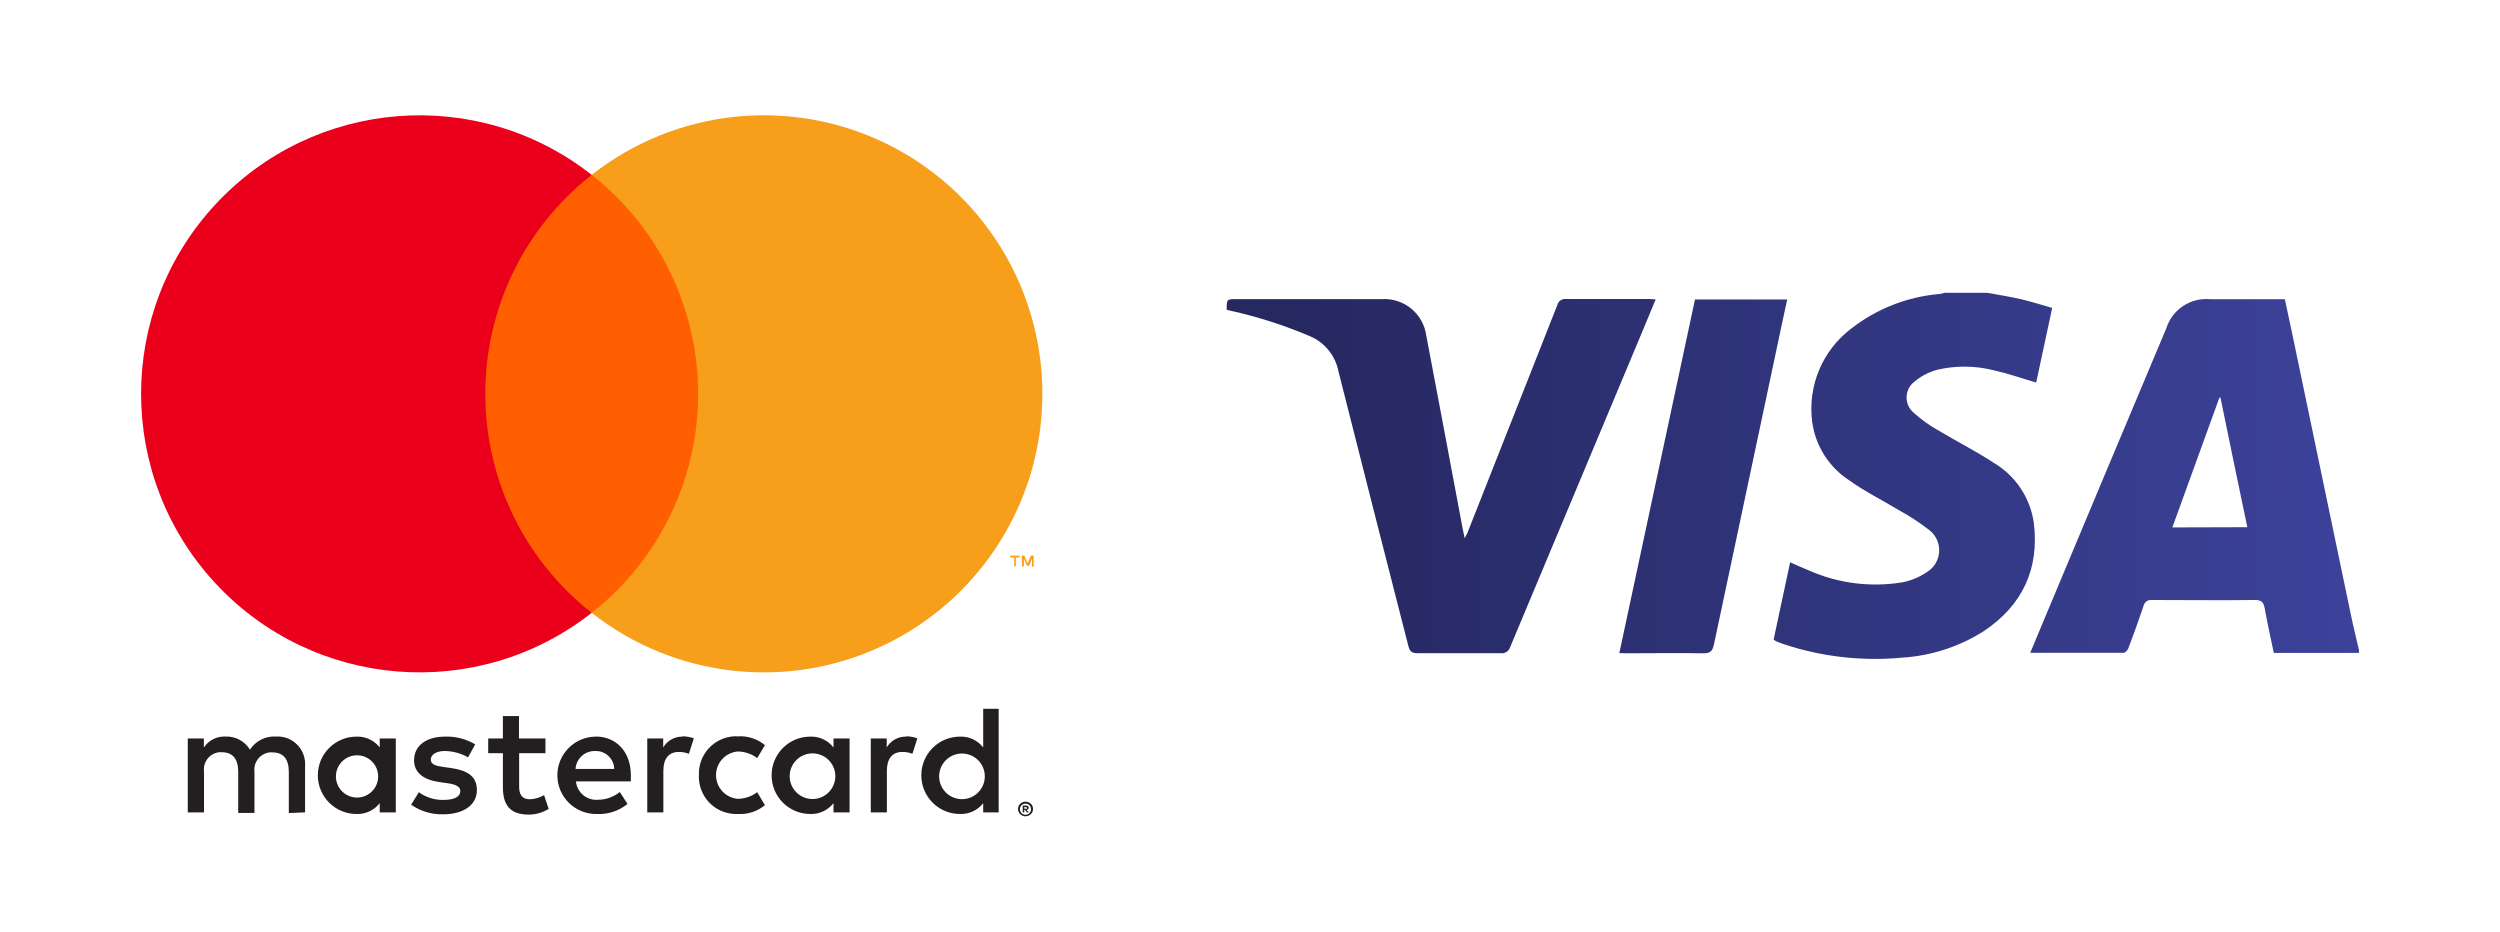
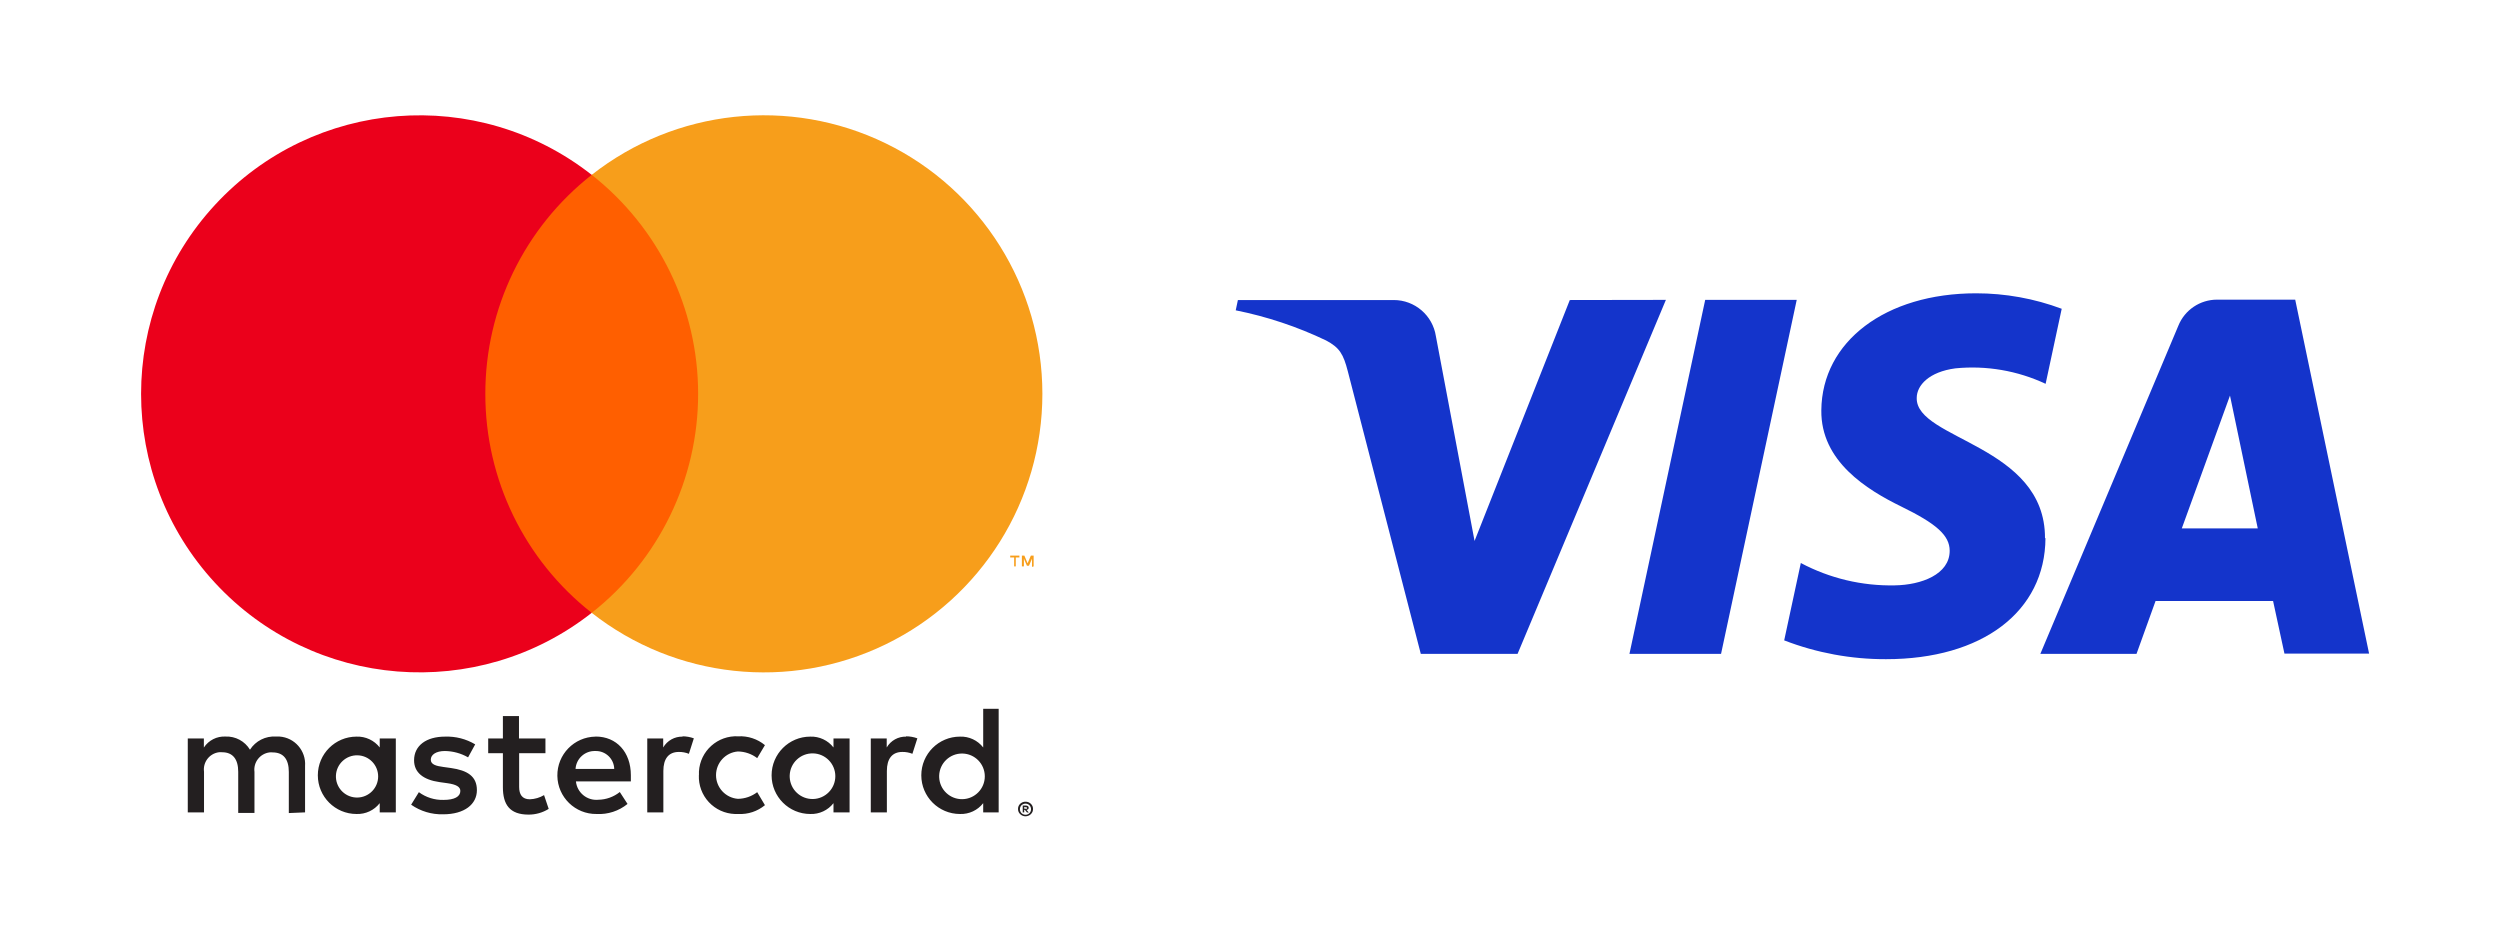
- <svg xmlns="http://www.w3.org/2000/svg" xmlns:xlink="http://www.w3.org/1999/xlink" viewBox="0 0 323.13 120.41">
+ <svg xmlns="http://www.w3.org/2000/svg" viewBox="0 0 323.13 120.41">
  <defs>
-     <style>.a{fill:url(#a);}.b{fill:url(#b);}.c{fill:url(#c);}.d{fill:url(#d);}.e{fill:#231f20;}.f{fill:#ff5f00;}.g{fill:#eb001b;}.h{fill:#f79e1b;}.i{fill:none;}</style>
-     <linearGradient id="a" x1="166.72" y1="59.63" x2="304.12" y2="60.53" gradientTransform="matrix(1, 0, 0, -1, 0, 122)" gradientUnits="userSpaceOnUse">
-       <stop offset="0" stop-color="#262860" />
-       <stop offset="1" stop-color="#3c429a" />
-     </linearGradient>
-     <linearGradient id="b" x1="166.72" y1="59.97" x2="304.12" y2="60.88" xlink:href="#a" />
-     <linearGradient id="c" x1="166.71" y1="60.39" x2="304.12" y2="61.29" xlink:href="#a" />
-     <linearGradient id="d" x1="166.72" y1="60.07" x2="304.12" y2="60.98" xlink:href="#a" />
+     <style>.a{fill:#1434cb;}.b{fill:#231f20;}.c{fill:#ff5f00;}.d{fill:#eb001b;}.e{fill:#f79e1b;}.f{fill:none;}</style>
  </defs>
-   <path class="a" d="M304.89,84.39h-11c-.4-1.94-.83-3.83-1.17-5.75-.15-.79-.4-1.1-1.28-1.09-4.42.06-8.84,0-13.26,0a1,1,0,0,0-1.14.83c-.61,1.82-1.27,3.62-1.95,5.42-.1.24-.4.58-.61.58-4,0-8,0-12.07,0,.75-1.79,1.46-3.51,2.18-5.22Q272.27,60.8,280,42.43a5.42,5.42,0,0,1,5.65-3.76h9.67c.32,1.49.64,3,.95,4.44q3.79,18.15,7.58,36.32c.32,1.55.71,3.09,1.06,4.63ZM290.47,68.14C289.3,62.51,288.14,57,287,51.4l-.14,0-6.08,16.77Z" />
-   <path class="b" d="M256.89,37.85c1.46.27,2.92.49,4.36.83s2.6.72,4,1.12c-.71,3.29-1.39,6.5-2.07,9.65-1.84-.54-3.6-1.17-5.41-1.57a15.43,15.43,0,0,0-7.49-.06,7.69,7.69,0,0,0-2.82,1.5,2.57,2.57,0,0,0-.07,4.06,17.06,17.06,0,0,0,3,2.17c2.41,1.45,4.94,2.72,7.29,4.26a10.78,10.78,0,0,1,5.19,7.73c.75,6-1.47,10.72-6.5,14.06A22.27,22.27,0,0,1,245.89,85a37.49,37.49,0,0,1-15.31-1.73c-.33-.11-.66-.25-1-.38a2.11,2.11,0,0,1-.34-.21c.71-3.29,1.41-6.59,2.14-10,.85.37,1.64.75,2.46,1.07a21.32,21.32,0,0,0,12.08,1.51,8.52,8.52,0,0,0,3.11-1.3,3.3,3.3,0,0,0,.37-5.42,29.83,29.83,0,0,0-4-2.62c-2.12-1.29-4.38-2.39-6.39-3.84a10.72,10.72,0,0,1-4.79-7.62,13,13,0,0,1,5.07-12A21.45,21.45,0,0,1,250.68,38a4.18,4.18,0,0,0,.68-.16Z" />
-   <path class="c" d="M214,38.7c-.62,1.49-1.2,2.91-1.8,4.33q-8.51,20.3-17,40.59a1.14,1.14,0,0,1-1.26.81c-3.57,0-7.15,0-10.73,0-.76,0-1-.26-1.18-.94C179,71.68,176,59.86,173,48a6.24,6.24,0,0,0-3.72-4.56A58.77,58.77,0,0,0,159,40.15l-.45-.11c0-1.38,0-1.38,1.32-1.38h18.79a5.45,5.45,0,0,1,5.68,4.66c1.59,8.33,3.14,16.66,4.71,25,.07.36.15.72.26,1.24.16-.31.27-.48.35-.67q5.84-14.76,11.65-29.52a1,1,0,0,1,1.05-.72c3.63,0,7.27,0,10.9,0Z" />
-   <path class="d" d="M209.3,84.42c3.27-15.3,6.52-30.48,9.78-45.71H231c-.5,2.32-1,4.6-1.47,6.87q-4,18.86-8,37.73c-.19.87-.5,1.15-1.41,1.13-3.25-.06-6.5,0-9.76,0Z" />
-   <path class="e" d="M39.43,105V99a3.56,3.56,0,0,0-3.3-3.8h-.46a3.7,3.7,0,0,0-3.36,1.7,3.52,3.52,0,0,0-3.16-1.7,3.15,3.15,0,0,0-2.8,1.42V95.45H24.27V105h2.1V99.75a2.24,2.24,0,0,1,1.92-2.52,2,2,0,0,1,.42,0c1.38,0,2.08.9,2.08,2.52v5.32h2.1v-5.3a2.25,2.25,0,0,1,1.94-2.52,1.79,1.79,0,0,1,.4,0c1.42,0,2.1.9,2.1,2.52v5.32ZM70.5,95.45H67.08v-2.9H65v2.9h-1.9v1.9H65v4.4c0,2.22.86,3.54,3.32,3.54a4.88,4.88,0,0,0,2.6-.74l-.6-1.78a3.86,3.86,0,0,1-1.84.54c-1,0-1.38-.64-1.38-1.6V97.35h3.4Zm17.74-.24a2.83,2.83,0,0,0-2.52,1.4V95.45H83.66V105h2.08V99.65c0-1.58.68-2.46,2-2.46a3.37,3.37,0,0,1,1.3.24l.64-2a4.35,4.35,0,0,0-1.48-.26Zm-26.82,1a7.11,7.11,0,0,0-3.9-1c-2.42,0-4,1.16-4,3.06,0,1.56,1.16,2.52,3.3,2.82l1,.14c1.14.16,1.68.46,1.68,1,0,.74-.76,1.16-2.18,1.16a5.12,5.12,0,0,1-3.18-1l-1,1.62a6.89,6.89,0,0,0,4.14,1.24c2.76,0,4.36-1.3,4.36-3.12s-1.26-2.56-3.34-2.86l-1-.14c-.9-.12-1.62-.3-1.62-.94s.68-1.12,1.82-1.12a6.17,6.17,0,0,1,3,.82Zm55.71-1a2.83,2.83,0,0,0-2.52,1.4V95.45h-2.06V105h2.08V99.65c0-1.58.68-2.46,2-2.46a3.37,3.37,0,0,1,1.3.24l.64-2a4.35,4.35,0,0,0-1.48-.26Zm-26.8,5a4.82,4.82,0,0,0,4.65,5,3.38,3.38,0,0,0,.45,0,5,5,0,0,0,3.44-1.14l-1-1.68a4.18,4.18,0,0,1-2.5.86,3.07,3.07,0,0,1,0-6.12,4.18,4.18,0,0,1,2.5.86l1-1.68a5,5,0,0,0-3.44-1.14,4.83,4.83,0,0,0-5.09,4.55c0,.15,0,.3,0,.45Zm19.48,0V95.45h-2.08v1.16a3.63,3.63,0,0,0-3-1.4,5,5,0,0,0,0,10,3.63,3.63,0,0,0,3-1.4V105h2.08Zm-7.74,0a2.95,2.95,0,1,1,0,.23Zm-25.1-5a5,5,0,0,0,.14,10h0a5.82,5.82,0,0,0,4-1.3l-1-1.54a4.55,4.55,0,0,1-2.78,1A2.65,2.65,0,0,1,74.44,101h7.1v-.8c0-3-1.86-5-4.54-5Zm0,1.86a2.37,2.37,0,0,1,2.42,2.32h-5a2.47,2.47,0,0,1,2.54-2.32Zm52.11,3.16V91.61h-2v5a3.63,3.63,0,0,0-3-1.4,5,5,0,0,0,0,10,3.63,3.63,0,0,0,3-1.4V105h2Zm3.47,3.39a1,1,0,0,1,.38.07,1.1,1.1,0,0,1,.31.2,1,1,0,0,1,.21.3,1,1,0,0,1,0,.74,1,1,0,0,1-.21.3.92.92,0,0,1-.31.2,1,1,0,0,1-.38.08,1,1,0,0,1-.9-.58,1,1,0,0,1,0-.74,1,1,0,0,1,.21-.3,1.27,1.27,0,0,1,.31-.2,1,1,0,0,1,.41-.07Zm0,1.69a.72.72,0,0,0,.29-.06.63.63,0,0,0,.23-.16.74.74,0,0,0,0-1,.63.63,0,0,0-.23-.16.73.73,0,0,0-.58,0,.78.78,0,0,0-.24.16.74.74,0,0,0,0,1,.78.78,0,0,0,.24.16.87.87,0,0,0,.32.06Zm.06-1.19a.38.38,0,0,1,.26.08.24.24,0,0,1,.09.21.21.21,0,0,1-.07.18.4.4,0,0,1-.21.09l.29.33h-.23l-.27-.33h-.09V105h-.19v-.88Zm-.22.17v.24h.22a.24.24,0,0,0,.12,0,.07.07,0,0,0,0-.09.08.08,0,0,0,0-.09h-.12Zm-11-4.06a2.95,2.95,0,1,1,0,.23Zm-70.23,0V95.45H49.08v1.16a3.63,3.63,0,0,0-3-1.4,5,5,0,0,0,0,10,3.63,3.63,0,0,0,3-1.4V105h2.08Zm-7.74,0a2.73,2.73,0,1,1,0,.25,2.09,2.09,0,0,1,0-.25Z" />
-   <rect class="f" x="60.73" y="22.6" width="31.5" height="56.61" />
-   <path class="g" d="M62.73,50.91A35.94,35.94,0,0,1,76.48,22.6a36,36,0,1,0,0,56.61A35.92,35.92,0,0,1,62.73,50.91Z" />
-   <path class="h" d="M134.73,50.91a36,36,0,0,1-58.25,28.3,36,36,0,0,0,0-56.61,36,36,0,0,1,58.25,28.3Z" />
-   <path class="h" d="M131.29,73.21V72.05h.47v-.24h-1.19v.24h.51v1.16Zm2.31,0v-1.4h-.36l-.42,1-.42-1h-.32v1.4h.26v-1l.39.91H133l.39-.91v1.06Z" />
-   <rect class="i" width="323.13" height="120.41" />
+   <path class="a" d="M215.32,38.76,196.15,84.51H183.64L174.21,48c-.58-2.25-1.07-3.07-2.82-4a49.69,49.69,0,0,0-11.67-3.89l.28-1.33h20.14a5.51,5.51,0,0,1,5.45,4.67l5,26.47,12.31-31.14Zm49,30.81c.05-12.07-16.7-12.73-16.58-18.13,0-1.64,1.6-3.38,5-3.83a22.32,22.32,0,0,1,11.66,2l2.08-9.7a31.61,31.61,0,0,0-11.07-2c-11.69,0-19.92,6.22-20,15.12-.08,6.59,5.87,10.26,10.35,12.45S252,69.18,252,71.19c0,3.06-3.68,4.42-7.09,4.47a24.78,24.78,0,0,1-12.15-2.89l-2.15,10a36.2,36.2,0,0,0,13.17,2.43c12.43,0,20.56-6.15,20.6-15.66m30.89,14.94h10.94l-9.55-45.75h-10.1a5.39,5.39,0,0,0-5,3.36L263.72,84.51h12.43l2.46-6.83H293.8ZM282,68.3l6.23-17.17,3.59,17.17ZM232.23,38.76l-9.78,45.75H210.61l9.79-45.75Z" />
+   <path class="b" d="M39.43,105V99a3.56,3.56,0,0,0-3.3-3.8h-.46a3.7,3.7,0,0,0-3.36,1.7,3.52,3.52,0,0,0-3.16-1.7,3.15,3.15,0,0,0-2.8,1.42V95.45H24.27V105h2.1V99.75a2.24,2.24,0,0,1,1.92-2.52,2,2,0,0,1,.42,0c1.38,0,2.08.9,2.08,2.52v5.32h2.1v-5.3a2.25,2.25,0,0,1,1.94-2.52,1.79,1.79,0,0,1,.4,0c1.42,0,2.1.9,2.1,2.52v5.32ZM70.5,95.45H67.08v-2.9H65v2.9h-1.9v1.9H65v4.4c0,2.22.86,3.54,3.32,3.54a4.88,4.88,0,0,0,2.6-.74l-.6-1.78a3.86,3.86,0,0,1-1.84.54c-1,0-1.38-.64-1.38-1.6V97.35h3.4Zm17.74-.24a2.83,2.83,0,0,0-2.52,1.4V95.45H83.66V105h2.08V99.65c0-1.58.68-2.46,2-2.46a3.37,3.37,0,0,1,1.3.24l.64-2a4.35,4.35,0,0,0-1.48-.26Zm-26.82,1a7.11,7.11,0,0,0-3.9-1c-2.42,0-4,1.16-4,3.06,0,1.56,1.16,2.52,3.3,2.82l1,.14c1.14.16,1.68.46,1.68,1,0,.74-.76,1.16-2.18,1.16a5.12,5.12,0,0,1-3.18-1l-1,1.62a6.89,6.89,0,0,0,4.14,1.24c2.76,0,4.36-1.3,4.36-3.12s-1.26-2.56-3.34-2.86l-1-.14c-.9-.12-1.62-.3-1.62-.94s.68-1.12,1.82-1.12a6.17,6.17,0,0,1,3,.82Zm55.71-1a2.83,2.83,0,0,0-2.52,1.4V95.45h-2.06V105h2.08V99.65c0-1.58.68-2.46,2-2.46a3.37,3.37,0,0,1,1.3.24l.64-2a4.35,4.35,0,0,0-1.48-.26Zm-26.8,5a4.82,4.82,0,0,0,4.65,5,3.38,3.38,0,0,0,.45,0,5,5,0,0,0,3.44-1.14l-1-1.68a4.18,4.18,0,0,1-2.5.86,3.07,3.07,0,0,1,0-6.12,4.18,4.18,0,0,1,2.5.86l1-1.68a5,5,0,0,0-3.44-1.14,4.83,4.83,0,0,0-5.09,4.55c0,.15,0,.3,0,.45Zm19.48,0V95.45h-2.08v1.16a3.63,3.63,0,0,0-3-1.4,5,5,0,0,0,0,10,3.63,3.63,0,0,0,3-1.4V105h2.08Zm-7.74,0a2.95,2.95,0,1,1,0,.23Zm-25.1-5a5,5,0,0,0,.14,10h0a5.82,5.82,0,0,0,4-1.3l-1-1.54a4.55,4.55,0,0,1-2.78,1A2.65,2.65,0,0,1,74.44,101h7.1v-.8c0-3-1.86-5-4.54-5Zm0,1.86a2.37,2.37,0,0,1,2.42,2.32h-5a2.47,2.47,0,0,1,2.54-2.32Zm52.11,3.16V91.61h-2v5a3.63,3.63,0,0,0-3-1.4,5,5,0,0,0,0,10,3.63,3.63,0,0,0,3-1.4V105h2Zm3.47,3.39a1,1,0,0,1,.38.07,1.1,1.1,0,0,1,.31.2,1,1,0,0,1,.21.3,1,1,0,0,1,0,.74,1,1,0,0,1-.21.3.92.92,0,0,1-.31.2,1,1,0,0,1-.38.08,1,1,0,0,1-.9-.58,1,1,0,0,1,0-.74,1,1,0,0,1,.21-.3,1.27,1.27,0,0,1,.31-.2,1,1,0,0,1,.41-.07Zm0,1.69a.72.72,0,0,0,.29-.06.63.63,0,0,0,.23-.16.74.74,0,0,0,0-1,.63.63,0,0,0-.23-.16.73.73,0,0,0-.58,0,.78.78,0,0,0-.24.16.74.74,0,0,0,0,1,.78.78,0,0,0,.24.16.87.87,0,0,0,.32.06Zm.06-1.19a.38.38,0,0,1,.26.08.24.24,0,0,1,.09.21.21.21,0,0,1-.07.18.4.4,0,0,1-.21.09l.29.33h-.23l-.27-.33h-.09V105h-.19v-.88Zm-.22.17v.24h.22a.24.24,0,0,0,.12,0,.07.07,0,0,0,0-.09.08.08,0,0,0,0-.09h-.12Zm-11-4.06a2.95,2.95,0,1,1,0,.23Zm-70.23,0V95.45H49.08v1.16a3.63,3.63,0,0,0-3-1.4,5,5,0,0,0,0,10,3.63,3.63,0,0,0,3-1.4V105h2.08Zm-7.74,0a2.73,2.73,0,1,1,0,.25,2.09,2.09,0,0,1,0-.25Z" />
+   <rect class="c" x="60.73" y="22.6" width="31.5" height="56.61" />
+   <path class="d" d="M62.73,50.91A35.94,35.94,0,0,1,76.48,22.6a36,36,0,1,0,0,56.61A35.92,35.92,0,0,1,62.73,50.91Z" />
+   <path class="e" d="M134.73,50.91a36,36,0,0,1-58.25,28.3,36,36,0,0,0,0-56.61,36,36,0,0,1,58.25,28.3Z" />
+   <path class="e" d="M131.29,73.21V72.05h.47v-.24h-1.19v.24h.51v1.16Zm2.31,0v-1.4h-.36l-.42,1-.42-1h-.32v1.4h.26v-1l.39.91H133l.39-.91v1.06Z" />
+   <rect class="f" width="323.13" height="120.41" />
</svg>
